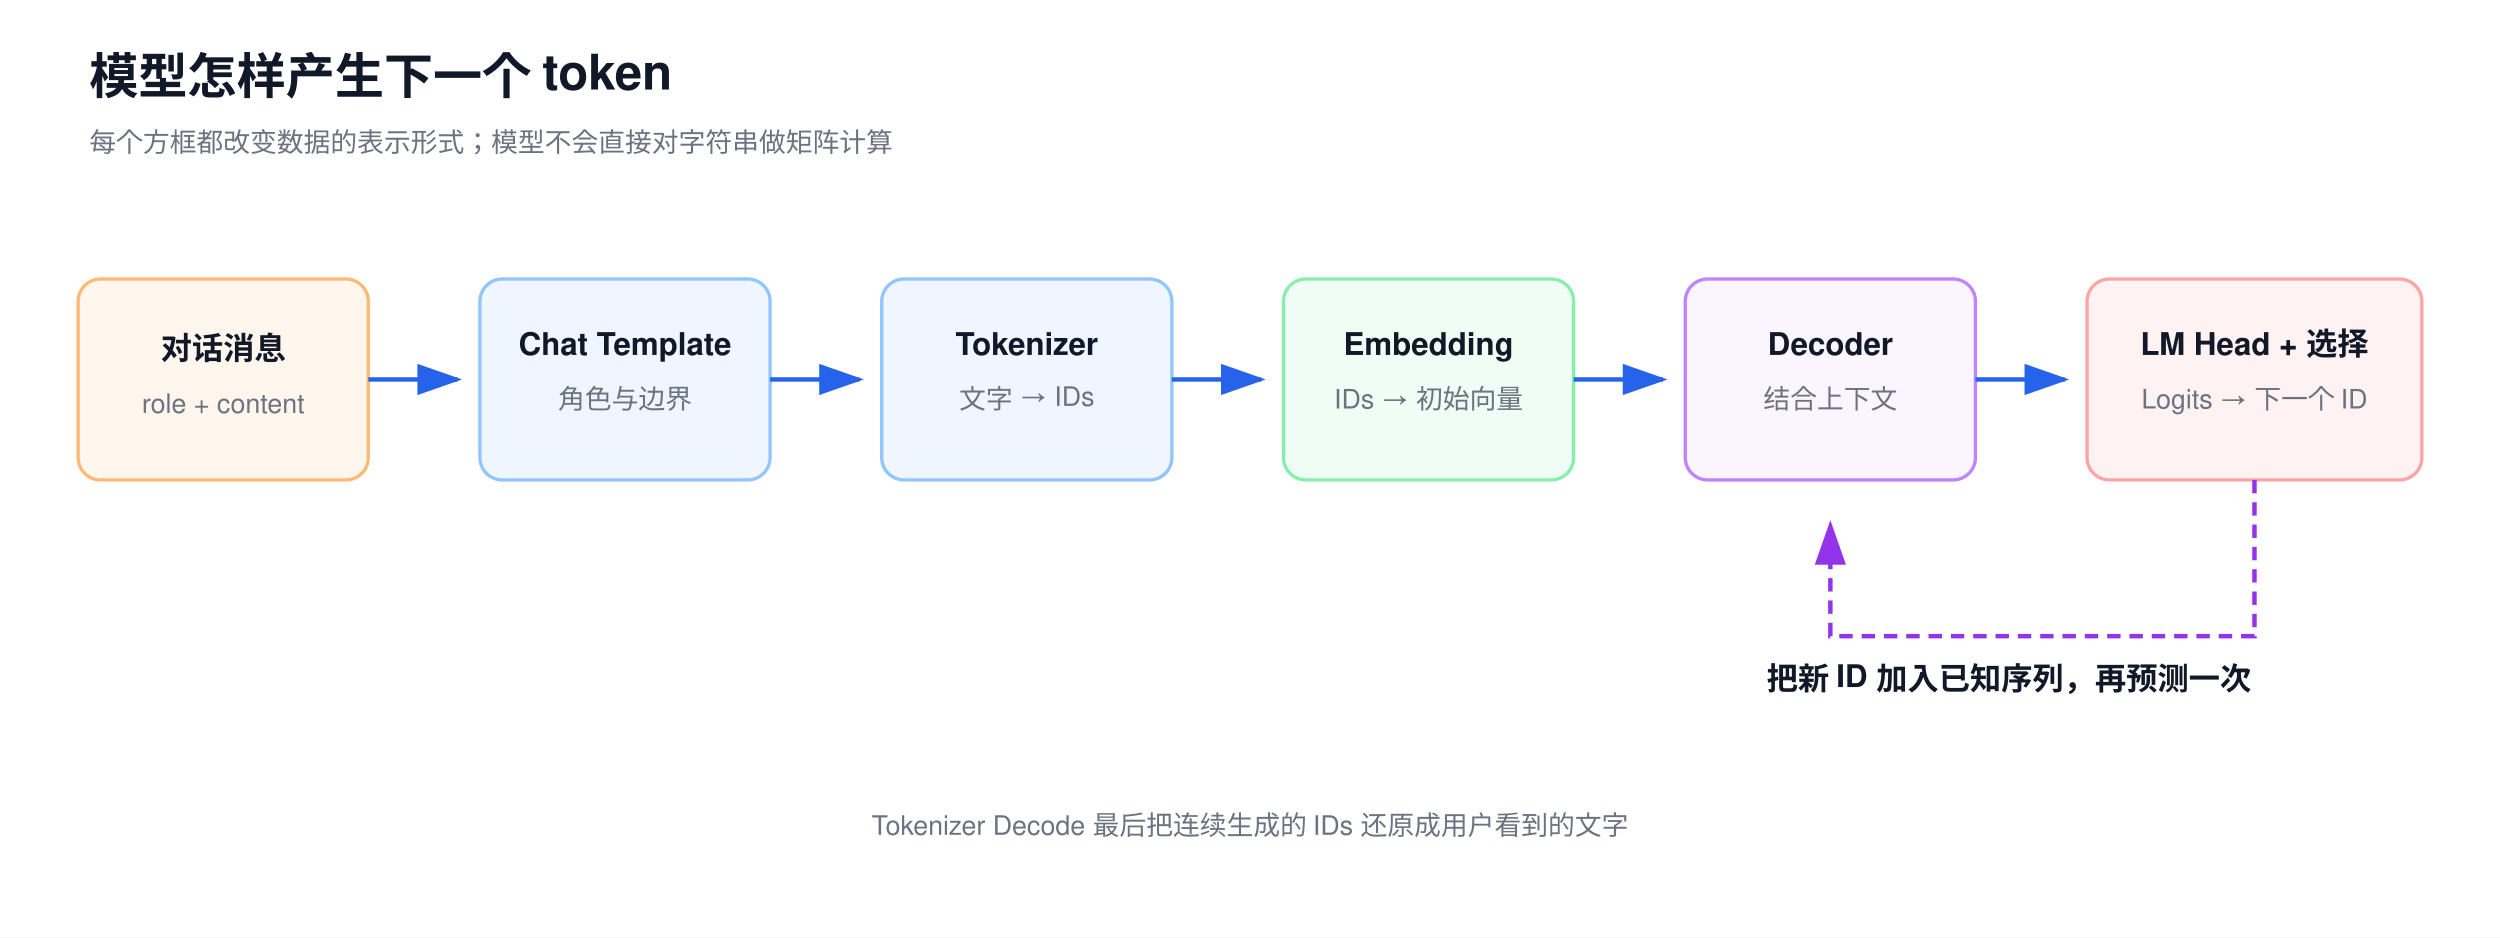
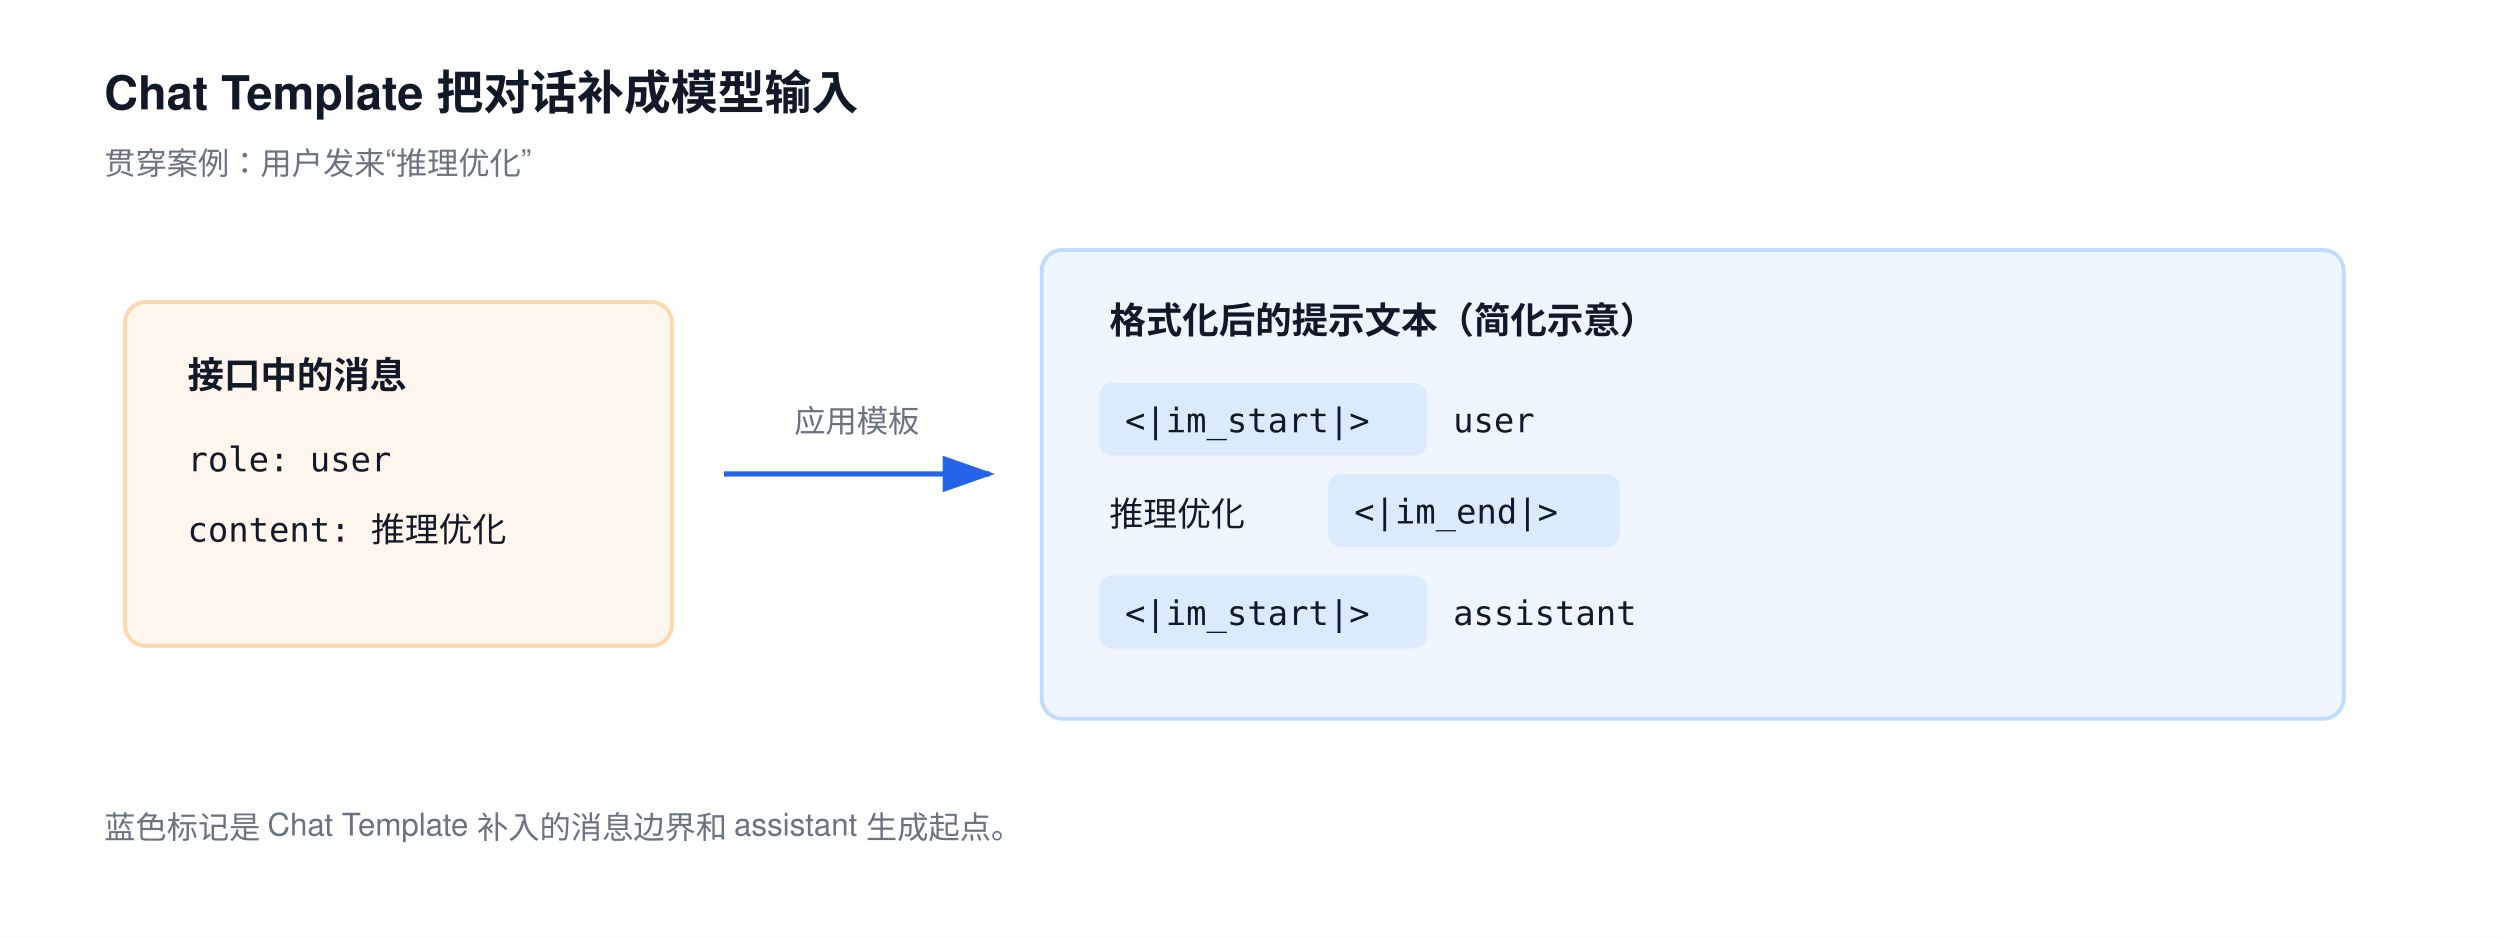
- <svg xmlns="http://www.w3.org/2000/svg" viewBox="0 0 1120 420" width="1120" height="420">
-   <style>
-     text { font-family: 'Helvetica Neue', Helvetica, Arial, 'PingFang SC', 'Microsoft YaHei', sans-serif; fill: #111827; }
-     .title { font-size: 22px; font-weight: 600; }
-     .label { font-size: 14px; font-weight: 600; }
-     .sub { font-size: 12px; fill: #6b7280; }
-   </style>
+ <svg xmlns="http://www.w3.org/2000/svg" viewBox="0 0 960 360" width="960" height="360">
+   <style>text{font-family:'Helvetica Neue',Helvetica,Arial,'PingFang SC','Microsoft YaHei',sans-serif;fill:#111827}.title{font-size:18px;font-weight:600}.label{font-size:14px;font-weight:600}.sub{font-size:12px;fill:#6b7280}.mono{font-family:Menlo,Monaco,monospace;font-size:13px}</style>
  <defs>
-     <marker id="arrow" markerWidth="10" markerHeight="7" refX="9" refY="3.5" orient="auto">
+     <marker id="arrow-blue" markerWidth="10" markerHeight="7" refX="9" refY="3.5" orient="auto">
      <polygon points="0 0,10 3.5,0 7" fill="#2563eb" />
    </marker>
-     <marker id="purple-arrow" markerWidth="10" markerHeight="7" refX="9" refY="3.5" orient="auto">
-       <polygon points="0 0,10 3.5,0 7" fill="#9333ea" />
-     </marker>
  </defs>
-   <rect width="1120" height="420" fill="#ffffff" />
-   <text x="40" y="42" class="title">模型怎样产生下一个 token</text>
-   <text x="40" y="68" class="sub">每个方框都改变数据的表示形式；模型不会直接对字符串做矩阵计算</text>
-   <g transform="translate(35,125)">
-     <rect width="130" height="90" rx="10" fill="#fff7ed" stroke="#fdba74" stroke-width="1.5" />
-     <text x="65" y="36" text-anchor="middle" class="label">对话消息</text>
-     <text x="65" y="60" text-anchor="middle" class="sub">role + content</text>
-   </g>
-   <path d="M165 170 H205" stroke="#2563eb" stroke-width="2" marker-end="url(#arrow)" />
-   <g transform="translate(215,125)">
-     <rect width="130" height="90" rx="10" fill="#eff6ff" stroke="#93c5fd" stroke-width="1.5" />
-     <text x="65" y="34" text-anchor="middle" class="label">Chat Template</text>
-     <text x="65" y="58" text-anchor="middle" class="sub">角色与边界</text>
-   </g>
-   <path d="M345 170 H385" stroke="#2563eb" stroke-width="2" marker-end="url(#arrow)" />
-   <g transform="translate(395,125)">
-     <rect width="130" height="90" rx="10" fill="#eff6ff" stroke="#93c5fd" stroke-width="1.5" />
-     <text x="65" y="34" text-anchor="middle" class="label">Tokenizer</text>
-     <text x="65" y="58" text-anchor="middle" class="sub">文字 → IDs</text>
-   </g>
-   <path d="M525 170 H565" stroke="#2563eb" stroke-width="2" marker-end="url(#arrow)" />
-   <g transform="translate(575,125)">
-     <rect width="130" height="90" rx="10" fill="#f0fdf4" stroke="#86efac" stroke-width="1.5" />
-     <text x="65" y="34" text-anchor="middle" class="label">Embedding</text>
-     <text x="65" y="58" text-anchor="middle" class="sub">IDs → 初始向量</text>
-   </g>
-   <path d="M705 170 H745" stroke="#2563eb" stroke-width="2" marker-end="url(#arrow)" />
-   <g transform="translate(755,125)">
-     <rect width="130" height="90" rx="10" fill="#faf5ff" stroke="#c084fc" stroke-width="1.5" />
-     <text x="65" y="34" text-anchor="middle" class="label">Decoder</text>
-     <text x="65" y="58" text-anchor="middle" class="sub">结合上下文</text>
-   </g>
-   <path d="M885 170 H925" stroke="#2563eb" stroke-width="2" marker-end="url(#arrow)" />
-   <g transform="translate(935,125)">
-     <rect width="150" height="90" rx="10" fill="#fef2f2" stroke="#fca5a5" stroke-width="1.5" />
-     <text x="75" y="34" text-anchor="middle" class="label">LM Head + 选择</text>
-     <text x="75" y="58" text-anchor="middle" class="sub">Logits → 下一个 ID</text>
-   </g>
-   <path d="M1010 215 V285 H820 V235" fill="none" stroke="#9333ea" stroke-width="2" stroke-dasharray="6 4" marker-end="url(#purple-arrow)" />
-   <text x="900" y="309" text-anchor="middle" class="label">把新 ID 加入已知序列，再预测一次</text>
-   <text x="560" y="374" text-anchor="middle" class="sub">Tokenizer Decode 最后把连续生成的 IDs 还原成用户看到的文字</text>
+   <rect width="960" height="360" fill="#ffffff" />
+   <text x="40" y="42" class="title">Chat Template 把对话补成模型输入</text>
+   <text x="40" y="67" class="sub">贯穿案例：用户发来“推理优化”</text>
+   <rect x="48" y="116" width="210" height="132" rx="8" fill="#fff7ed" stroke="#fed7aa" stroke-width="1.5" />
+   <text x="72" y="149" class="label">接口中的消息</text>
+   <text x="72" y="181" class="mono">role: user</text>
+   <text x="72" y="208" class="mono">content: 推理优化</text>
+   <path d="M278 182H380" fill="none" stroke="#2563eb" stroke-width="2" marker-end="url(#arrow-blue)" />
+   <text x="329" y="166" text-anchor="middle" class="sub">应用模板</text>
+   <rect x="400" y="96" width="500" height="180" rx="8" fill="#eff6ff" stroke="#bfdbfe" stroke-width="1.5" />
+   <text x="426" y="128" class="label">格式化后的提示文本（简化示意）</text>
+   <rect x="422" y="147" width="126" height="28" rx="5" fill="#dbeafe" />
+   <text x="432" y="166" class="mono">&lt;|im_start|&gt;</text>
+   <text x="558" y="166" class="mono">user</text>
+   <text x="426" y="202" class="mono">推理优化</text>
+   <rect x="510" y="182" width="112" height="28" rx="5" fill="#dbeafe" />
+   <text x="520" y="201" class="mono">&lt;|im_end|&gt;</text>
+   <rect x="422" y="221" width="126" height="28" rx="5" fill="#dbeafe" />
+   <text x="432" y="240" class="mono">&lt;|im_start|&gt;</text>
+   <text x="558" y="240" class="mono">assistant</text>
+   <text x="40" y="322" class="sub">蓝色标记是 Chat Template 补入的消息边界和 assistant 生成起点。</text>
</svg>
